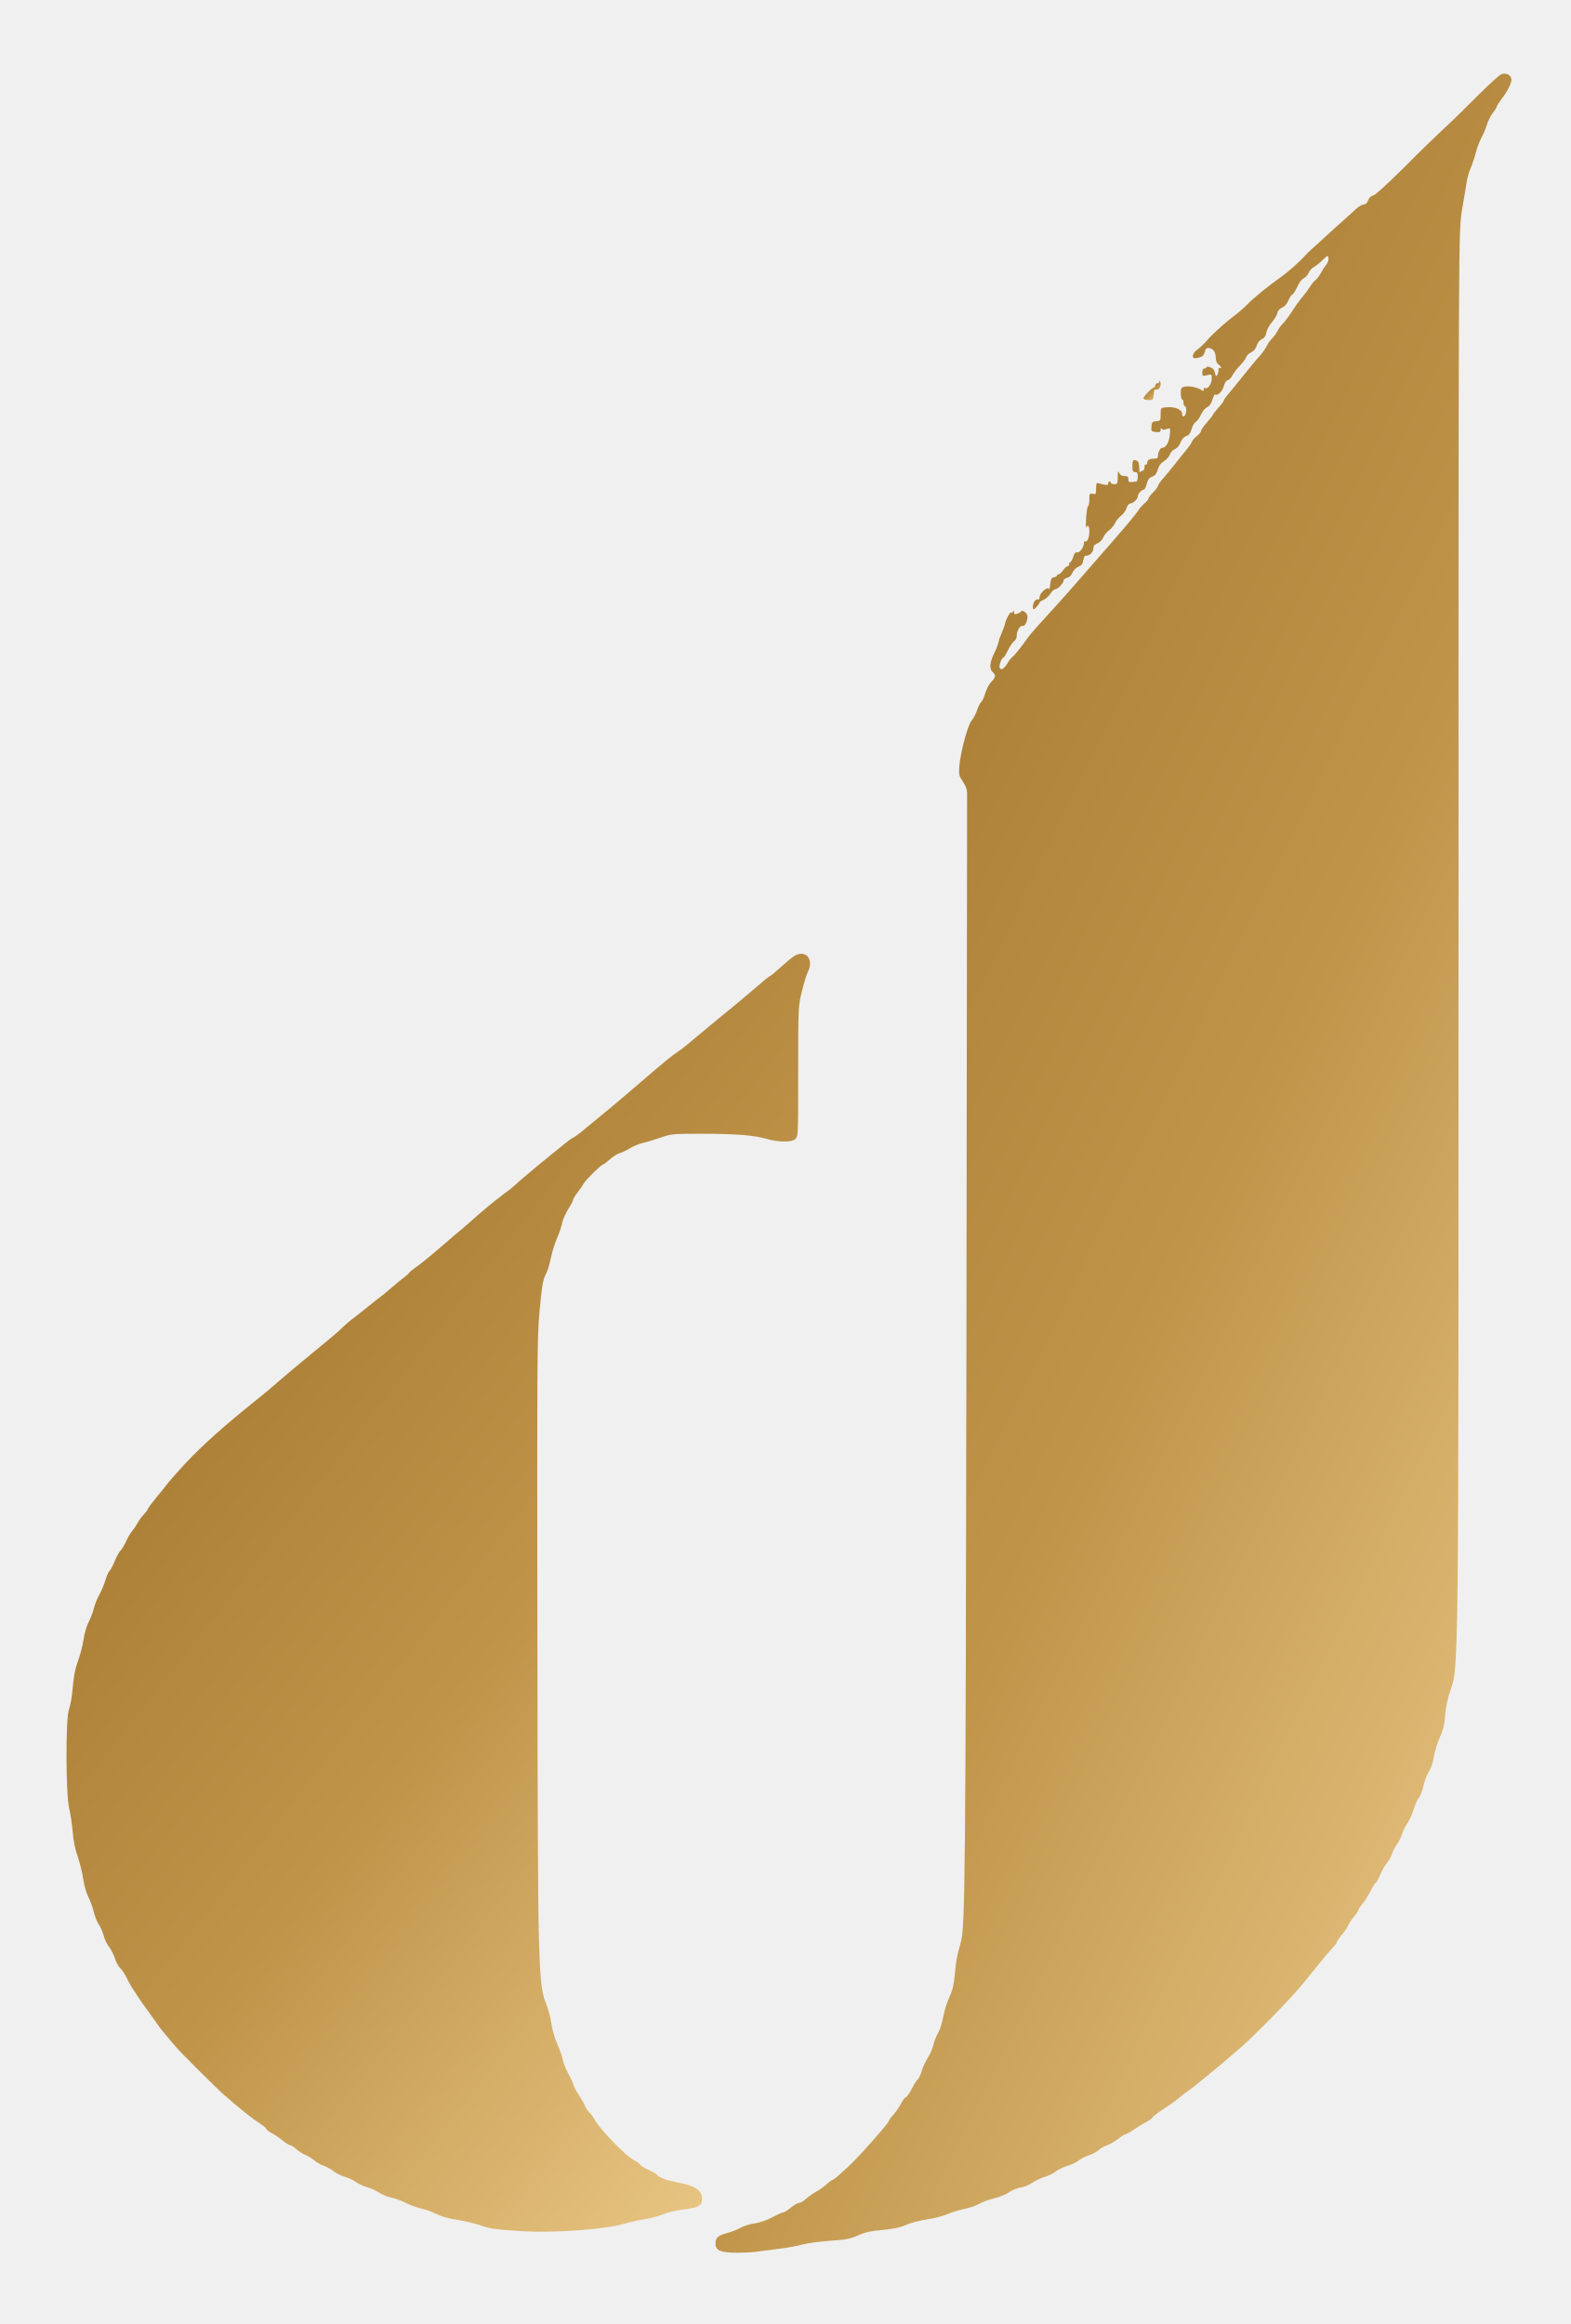
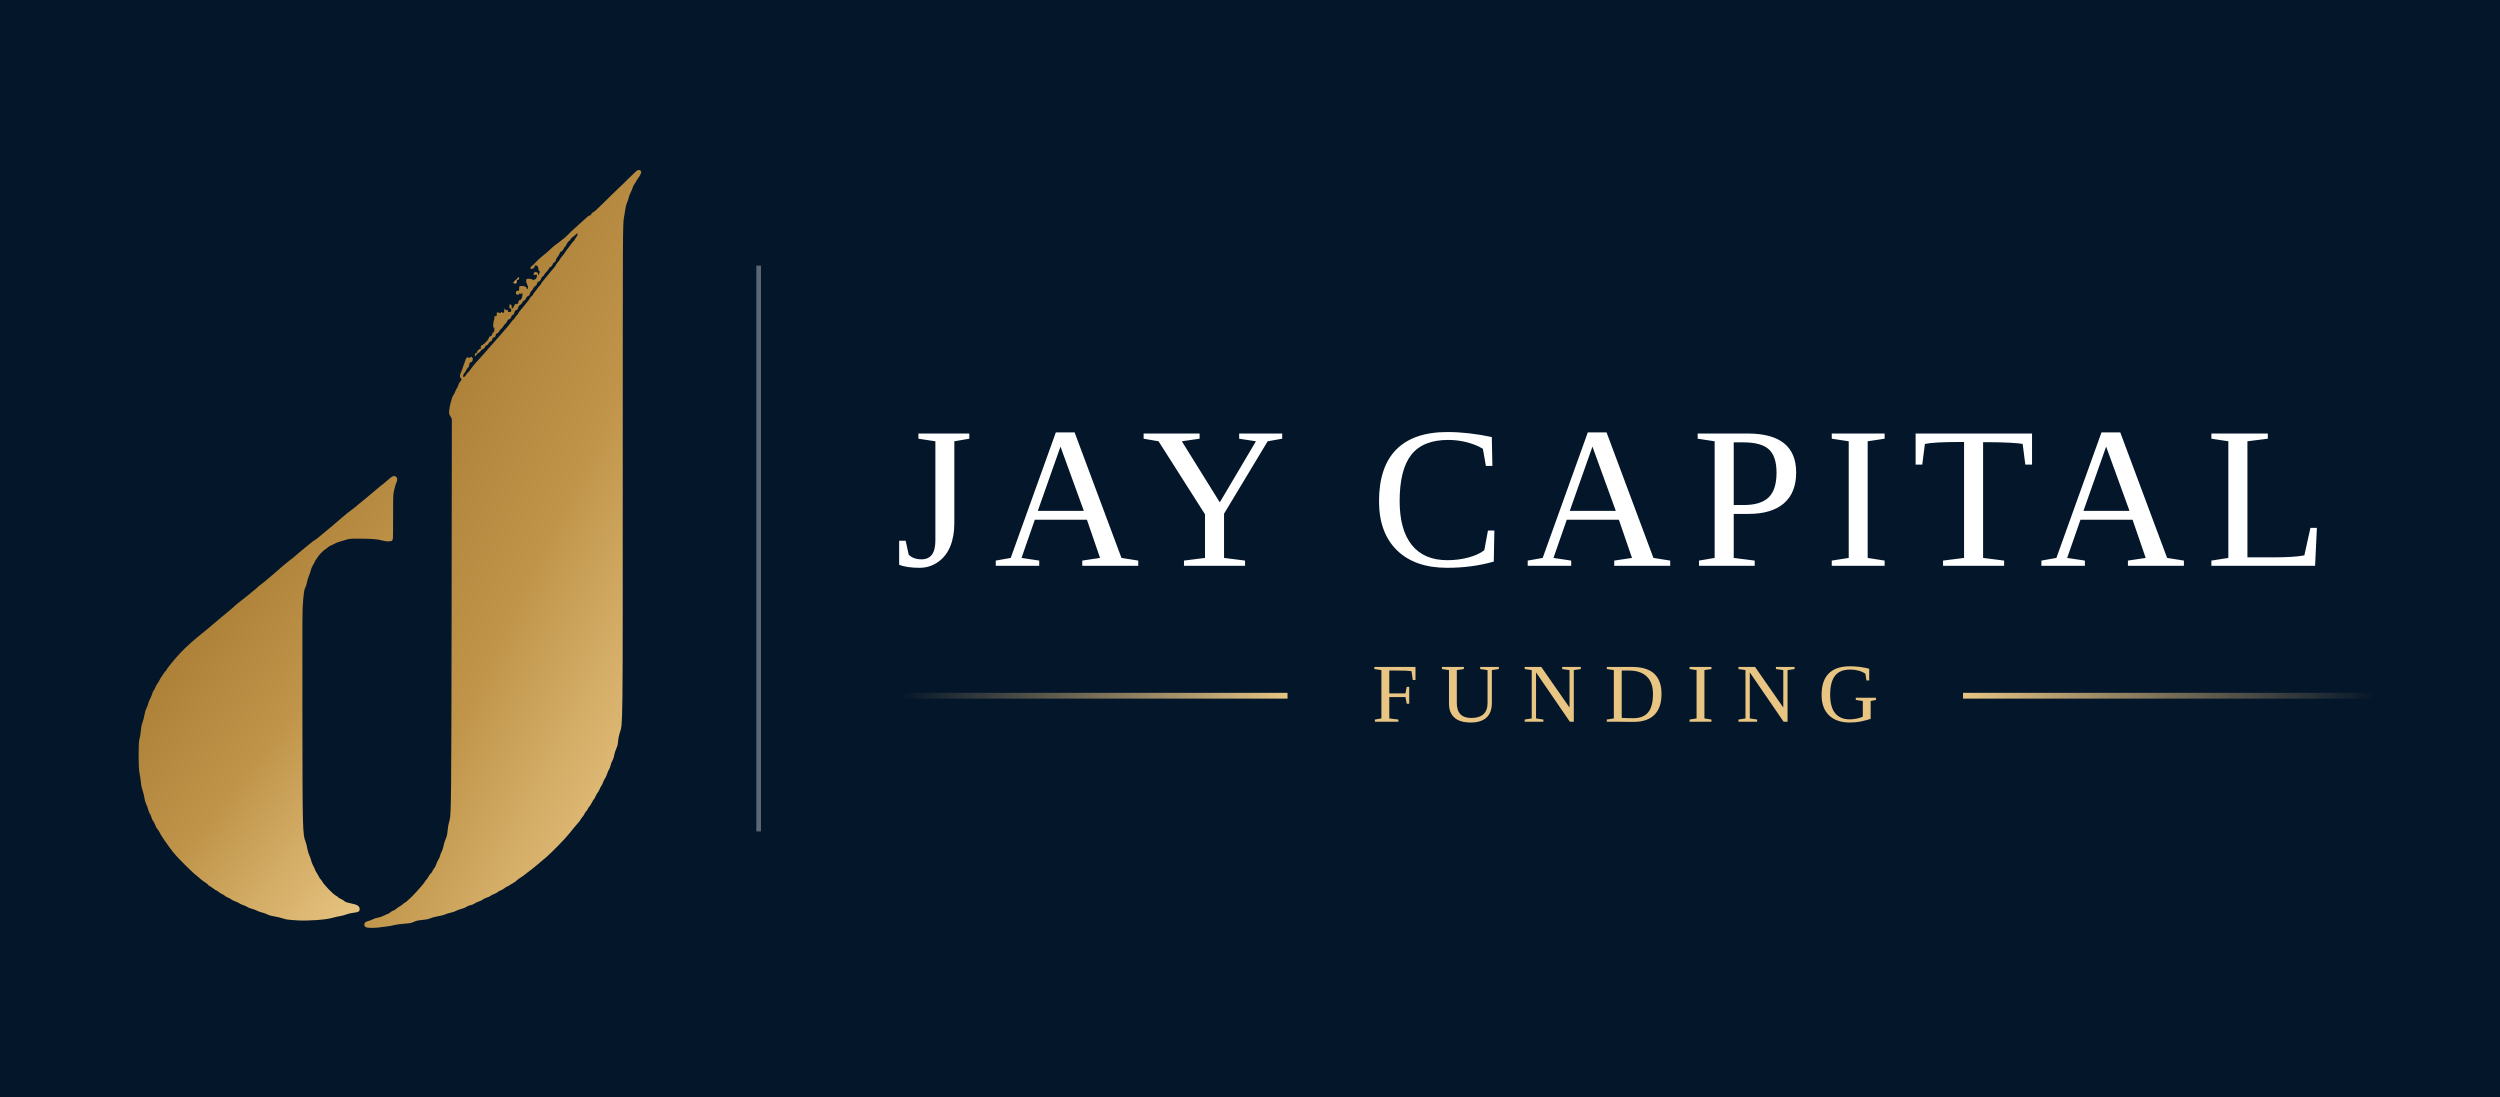
- <svg xmlns="http://www.w3.org/2000/svg" viewBox="0 0 1168 1728" width="1168" height="1728" role="img" aria-label="Jay Capital Funding">
+ <svg xmlns="http://www.w3.org/2000/svg" viewBox="0 0 866 380" width="866" height="380">
  <defs>
    <linearGradient id="jcfGold" x1="0.85" y1="0" x2="0.1" y2="1">
      <stop offset="0" stop-color="#E8C583" />
      <stop offset="0.42" stop-color="#C0954A" />
      <stop offset="1" stop-color="#9C6E26" />
    </linearGradient>
+     <linearGradient id="rl" x1="0" y1="0" x2="1" y2="0">
+       <stop offset="0" stop-color="#E8C583" stop-opacity="0" />
+       <stop offset="1" stop-color="#E8C583" />
+     </linearGradient>
+     <linearGradient id="rr" x1="0" y1="0" x2="1" y2="0">
+       <stop offset="0" stop-color="#E8C583" />
+       <stop offset="1" stop-color="#E8C583" stop-opacity="0" />
+     </linearGradient>
  </defs>
-   <g transform="translate(0,1728) scale(0.1,-0.1)" fill="url(#jcfGold)" stroke="none">
-     <path d="M11167 16730 c-16 -5 -93 -75 -185 -167 -86 -87 -200 -198 -252 -245 -52 -48 -185 -177 -294 -287 -127 -126 -209 -201 -225 -204 -17 -4 -30 -16 -38 -36 -8 -21 -18 -31 -32 -31 -12 0 -37 -15 -56 -32 -19 -18 -58 -53 -86 -78 -56 -49 -86 -76 -170 -154 -31 -28 -67 -60 -80 -72 -13 -12 -36 -34 -50 -50 -35 -39 -118 -113 -165 -147 -108 -77 -205 -155 -258 -209 -32 -32 -77 -71 -100 -87 -44 -31 -157 -131 -190 -170 -36 -41 -62 -65 -89 -85 -25 -18 -36 -50 -19 -59 4 -2 22 0 39 5 25 6 34 16 41 41 7 26 13 31 32 29 32 -5 49 -30 50 -72 0 -24 7 -40 20 -50 20 -14 29 -37 10 -25 -6 3 -10 -4 -10 -17 0 -13 -5 -30 -10 -38 -7 -12 -11 -8 -16 17 -5 23 -14 35 -35 42 -18 6 -29 6 -29 0 0 -5 -7 -9 -15 -9 -10 0 -15 -10 -15 -29 0 -28 1 -29 35 -21 35 8 35 8 35 -26 0 -37 -31 -81 -49 -69 -6 3 -11 -1 -11 -11 0 -12 -4 -14 -12 -7 -25 20 -90 35 -124 29 -33 -7 -34 -9 -34 -51 0 -25 5 -45 10 -45 6 0 10 -11 10 -25 0 -14 5 -25 10 -25 16 0 12 -67 -5 -74 -11 -4 -15 1 -15 17 0 31 -52 54 -113 49 -47 -4 -47 -4 -47 -52 0 -48 -1 -49 -32 -52 -30 -3 -33 -6 -36 -39 -3 -35 -2 -37 32 -41 31 -3 36 -1 36 17 0 14 3 16 8 7 7 -10 15 -10 37 -2 28 10 28 10 23 -45 -5 -54 -29 -95 -57 -95 -14 0 -31 -34 -31 -59 0 -16 -6 -21 -24 -21 -38 0 -56 -10 -56 -32 0 -10 -4 -16 -10 -13 -6 4 -10 -5 -10 -19 0 -16 -6 -26 -14 -26 -8 0 -17 -6 -19 -12 -3 -7 -6 8 -6 33 -1 33 -6 49 -17 53 -29 11 -34 6 -34 -39 0 -38 3 -45 20 -45 16 0 20 -7 20 -35 0 -21 -5 -35 -12 -36 -7 0 -23 -2 -35 -3 -18 -2 -23 2 -23 21 0 19 -5 23 -28 23 -20 0 -32 7 -40 23 -9 19 -11 15 -11 -30 -1 -50 -3 -53 -26 -53 -14 0 -25 5 -25 10 0 6 -4 10 -10 10 -5 0 -10 -7 -10 -15 0 -15 -12 -15 -72 2 -15 4 -18 -3 -18 -40 0 -42 -1 -44 -25 -39 -24 4 -25 2 -25 -41 0 -25 -4 -47 -9 -49 -5 -1 -12 -41 -15 -88 -3 -47 -3 -79 0 -72 12 25 24 11 24 -29 0 -45 -16 -83 -31 -74 -5 4 -9 -1 -9 -10 0 -32 -31 -77 -50 -72 -13 3 -21 -5 -30 -34 -7 -22 -17 -39 -22 -39 -4 0 -8 -7 -8 -15 0 -8 -6 -15 -12 -15 -7 0 -22 -14 -33 -30 -11 -16 -26 -30 -32 -30 -7 0 -13 -4 -13 -9 0 -5 -10 -11 -22 -13 -19 -2 -24 -11 -29 -53 -3 -27 -7 -45 -7 -38 -4 31 -72 -24 -72 -58 0 -12 -5 -19 -12 -16 -7 2 -18 -3 -25 -12 -13 -17 -18 -61 -7 -61 9 0 44 41 44 50 0 4 13 13 30 20 16 7 39 28 51 46 11 19 29 34 39 34 18 0 60 48 60 68 0 5 12 13 26 16 16 4 30 18 38 38 8 18 26 36 44 44 24 9 32 21 37 48 4 19 10 35 14 34 31 -4 61 24 61 57 0 16 9 26 30 35 19 8 36 26 44 45 8 18 27 42 44 53 16 12 35 35 42 51 7 17 27 41 44 55 18 13 37 39 42 57 5 19 17 33 27 35 26 3 57 34 57 54 0 18 30 50 46 50 6 0 15 19 21 43 9 32 18 45 40 53 22 8 32 21 42 53 9 30 22 48 46 62 18 11 38 33 44 50 6 17 21 33 36 39 17 6 32 24 42 48 10 26 24 42 43 49 22 8 31 21 40 52 6 23 20 47 31 54 11 6 29 31 39 54 11 24 30 48 44 54 22 11 32 26 50 82 3 10 10 16 14 13 17 -10 52 25 62 63 6 24 17 41 29 44 11 2 27 20 36 38 10 19 35 51 56 72 21 21 41 48 44 60 4 12 20 29 37 37 21 10 35 27 42 50 7 22 21 40 38 48 20 9 29 23 34 50 4 21 22 54 41 75 18 21 36 51 40 67 4 20 15 33 35 42 20 9 37 27 49 56 10 23 23 42 28 42 6 0 22 25 36 55 15 34 34 60 49 66 14 7 30 25 37 41 6 16 24 35 38 42 14 8 44 31 66 53 39 37 40 37 43 14 2 -14 -5 -35 -17 -50 -12 -14 -30 -43 -41 -63 -11 -20 -28 -43 -38 -50 -10 -7 -31 -32 -45 -55 -15 -23 -36 -52 -48 -65 -11 -13 -31 -39 -45 -58 -13 -19 -38 -57 -57 -85 -19 -27 -42 -56 -51 -64 -10 -8 -26 -31 -36 -50 -10 -20 -28 -45 -40 -56 -12 -11 -31 -36 -41 -57 -10 -20 -30 -49 -44 -65 -29 -31 -98 -115 -160 -193 -22 -28 -57 -70 -77 -94 -21 -24 -38 -48 -38 -53 0 -6 -18 -30 -40 -54 -22 -24 -40 -47 -40 -51 0 -4 -20 -30 -45 -58 -25 -28 -45 -57 -45 -65 0 -8 -13 -24 -30 -37 -16 -12 -32 -30 -36 -40 -3 -10 -22 -38 -42 -62 -20 -24 -55 -67 -77 -96 -22 -28 -61 -76 -87 -106 -27 -30 -48 -60 -48 -67 0 -7 -16 -28 -35 -47 -19 -19 -35 -39 -35 -46 0 -7 -13 -23 -29 -36 -15 -13 -37 -36 -47 -53 -16 -26 -77 -99 -208 -250 -209 -240 -358 -410 -400 -455 -133 -145 -200 -221 -215 -243 -35 -53 -102 -136 -115 -144 -8 -4 -24 -24 -35 -45 -25 -41 -49 -55 -58 -33 -6 17 15 75 27 75 5 0 20 25 35 55 14 30 35 61 45 68 13 7 20 23 20 42 0 36 27 78 45 71 15 -5 35 34 35 69 0 26 -38 55 -49 37 -3 -5 -16 -12 -28 -16 -18 -6 -23 -3 -23 11 0 15 -2 16 -10 3 -5 -8 -10 -11 -10 -6 0 20 -38 -42 -45 -74 -4 -19 -16 -52 -25 -73 -10 -21 -22 -52 -25 -70 -4 -18 -17 -53 -30 -78 -35 -71 -41 -121 -16 -144 28 -25 26 -40 -9 -76 -16 -17 -36 -55 -44 -84 -9 -29 -22 -58 -30 -64 -8 -7 -22 -35 -31 -62 -9 -27 -28 -63 -41 -78 -29 -34 -84 -240 -91 -341 -4 -60 -2 -69 26 -111 21 -31 32 -59 32 -85 0 -22 -2 -1850 -5 -4064 -6 -4033 -10 -4368 -42 -4482 -29 -103 -33 -124 -44 -233 -8 -86 -17 -124 -41 -175 -17 -36 -37 -100 -45 -144 -7 -43 -25 -97 -38 -121 -14 -23 -30 -64 -36 -91 -6 -27 -24 -68 -40 -92 -16 -25 -36 -68 -45 -97 -8 -29 -22 -58 -31 -66 -8 -7 -29 -38 -44 -70 -16 -31 -36 -59 -44 -62 -8 -3 -25 -25 -37 -49 -12 -24 -37 -60 -55 -81 -19 -20 -34 -41 -34 -46 0 -16 -240 -286 -305 -343 -11 -10 -40 -36 -64 -58 -24 -22 -48 -40 -53 -40 -4 0 -25 -15 -45 -34 -21 -18 -54 -41 -73 -51 -19 -10 -52 -33 -73 -51 -20 -19 -46 -34 -56 -34 -11 0 -38 -16 -61 -35 -23 -19 -48 -35 -55 -35 -7 0 -44 -16 -81 -36 -42 -22 -93 -40 -133 -46 -37 -5 -84 -20 -106 -33 -22 -13 -67 -30 -100 -39 -65 -17 -85 -35 -85 -77 0 -53 38 -69 159 -69 58 0 133 4 166 10 33 5 102 14 153 20 51 6 125 19 165 30 40 11 135 24 212 29 123 9 149 14 205 40 52 23 89 32 181 40 88 9 131 18 174 37 33 15 98 33 154 41 53 8 121 25 151 38 30 14 88 32 128 40 41 8 92 26 115 40 24 13 73 31 111 40 39 9 88 29 110 45 23 16 61 31 86 35 25 4 63 19 85 35 22 15 64 35 93 44 29 8 67 27 83 41 17 13 55 32 85 41 30 8 67 26 82 38 15 13 49 30 77 40 27 9 61 27 75 40 14 13 42 29 62 35 20 7 56 28 80 46 24 19 48 35 54 35 7 0 36 16 65 36 30 20 71 45 91 55 20 10 41 25 45 32 4 8 26 26 48 41 22 15 63 42 90 61 28 18 61 44 74 56 14 12 40 33 59 45 19 13 50 37 70 54 21 17 60 49 87 71 55 44 88 72 214 180 125 108 399 388 491 504 19 24 67 82 105 130 39 48 85 103 103 121 17 18 32 38 32 43 0 5 16 29 36 53 20 23 43 57 50 75 8 17 27 46 44 64 16 19 30 39 30 46 0 7 14 28 31 47 16 19 43 62 60 96 16 33 33 60 38 60 5 0 19 26 32 57 12 31 35 70 49 87 15 17 33 49 40 71 7 22 24 54 37 71 13 17 31 53 39 80 9 27 27 63 41 81 13 18 32 61 43 96 11 35 29 76 40 90 11 14 27 55 35 92 9 37 27 84 41 105 15 23 29 64 35 106 6 38 26 103 44 144 27 59 35 94 40 165 5 57 18 121 36 176 66 198 64 -20 64 5704 0 5160 0 5160 26 5315 15 85 30 178 34 205 4 28 17 75 30 105 13 30 31 84 40 120 9 35 27 82 40 105 12 22 31 65 40 95 9 30 30 72 46 92 16 20 29 41 29 47 0 5 16 30 35 55 46 60 77 123 73 148 -4 30 -37 47 -71 38z" />
-     <path d="M8621 14443 c-1 -7 -8 -13 -16 -13 -8 0 -15 -7 -15 -15 0 -8 -4 -15 -8 -15 -15 0 -83 -71 -79 -83 2 -7 19 -12 38 -12 33 0 34 2 37 41 3 36 6 41 22 37 20 -5 37 33 27 59 -4 10 -6 10 -6 1z" />
-     <path d="M5905 10171 c-16 -10 -59 -45 -95 -78 -36 -33 -73 -64 -82 -69 -10 -5 -37 -26 -60 -46 -78 -68 -227 -192 -284 -238 -56 -45 -129 -106 -194 -160 -82 -70 -117 -98 -150 -120 -54 -37 -101 -76 -251 -205 -125 -108 -236 -202 -383 -322 -28 -23 -67 -55 -86 -71 -19 -16 -46 -35 -60 -42 -14 -7 -41 -27 -61 -44 -20 -17 -62 -51 -94 -76 -31 -25 -80 -65 -109 -89 -28 -24 -71 -60 -95 -80 -24 -20 -55 -47 -70 -61 -14 -14 -42 -37 -61 -50 -19 -13 -37 -27 -40 -30 -3 -3 -23 -19 -45 -35 -22 -16 -80 -65 -130 -108 -49 -44 -109 -96 -133 -116 -24 -20 -60 -50 -80 -68 -138 -119 -222 -188 -254 -209 -20 -13 -40 -30 -45 -37 -4 -7 -23 -24 -42 -38 -18 -13 -48 -37 -66 -54 -18 -16 -55 -47 -81 -68 -27 -20 -87 -67 -133 -105 -46 -37 -96 -76 -111 -87 -15 -11 -41 -34 -58 -50 -16 -17 -49 -46 -73 -66 -24 -20 -67 -56 -96 -80 -29 -24 -80 -66 -114 -94 -53 -43 -120 -99 -279 -236 -19 -16 -56 -46 -82 -67 -229 -183 -401 -336 -525 -468 -56 -60 -114 -126 -130 -146 -15 -20 -56 -71 -90 -112 -35 -42 -63 -80 -63 -85 0 -5 -14 -24 -31 -42 -17 -18 -37 -46 -46 -63 -9 -17 -27 -44 -41 -61 -14 -16 -33 -50 -44 -75 -11 -25 -30 -56 -42 -70 -13 -14 -33 -51 -45 -82 -13 -32 -29 -62 -37 -69 -8 -6 -21 -37 -30 -68 -9 -31 -29 -78 -44 -106 -16 -27 -34 -72 -41 -100 -6 -27 -24 -75 -40 -106 -16 -32 -32 -87 -38 -131 -6 -41 -24 -111 -40 -155 -22 -59 -32 -111 -40 -199 -5 -68 -18 -138 -28 -164 -26 -64 -24 -639 2 -739 9 -35 20 -110 25 -165 5 -70 17 -130 38 -191 17 -50 35 -125 41 -168 7 -46 22 -99 37 -130 15 -28 33 -79 41 -112 8 -33 25 -76 38 -95 13 -19 29 -56 36 -83 6 -26 24 -63 40 -83 15 -19 35 -59 44 -87 9 -29 27 -61 40 -72 12 -11 34 -45 49 -75 14 -30 36 -69 49 -86 12 -18 30 -45 39 -60 10 -16 38 -56 63 -89 24 -33 56 -78 71 -100 15 -22 44 -60 66 -85 21 -25 53 -63 71 -84 35 -43 311 -318 367 -366 131 -113 205 -173 267 -212 24 -15 43 -32 43 -38 0 -5 17 -18 38 -29 21 -11 58 -36 81 -55 24 -20 49 -36 57 -36 7 0 29 -14 48 -30 18 -17 51 -37 72 -46 22 -9 50 -27 64 -40 14 -13 45 -30 69 -38 23 -9 56 -27 72 -41 17 -13 53 -31 81 -40 28 -8 65 -25 82 -38 17 -13 56 -31 86 -40 30 -9 72 -28 92 -42 20 -14 61 -30 90 -36 29 -6 78 -24 108 -40 30 -15 80 -33 110 -40 30 -6 81 -24 112 -40 38 -19 90 -34 155 -44 54 -8 130 -26 170 -40 79 -27 110 -32 318 -45 231 -14 617 13 751 54 45 13 117 30 160 36 44 7 105 23 138 37 32 13 96 28 143 34 114 13 143 28 143 77 0 68 -48 99 -193 127 -77 15 -130 35 -142 55 -4 6 -30 21 -58 34 -29 12 -58 31 -66 40 -8 10 -31 26 -50 36 -62 32 -257 235 -293 305 -9 17 -25 38 -36 48 -11 10 -26 33 -33 50 -7 18 -28 54 -46 81 -18 27 -36 60 -39 75 -4 14 -22 53 -40 86 -18 33 -36 78 -39 100 -4 22 -22 74 -41 116 -20 45 -38 107 -44 152 -6 42 -22 102 -34 134 -65 160 -67 224 -70 2733 -3 2070 -2 2228 15 2420 19 211 25 243 53 298 9 17 24 67 32 109 9 43 29 108 45 144 16 37 34 89 39 117 6 27 27 73 46 103 18 29 34 59 34 65 0 7 15 32 34 57 19 24 40 55 47 68 13 25 129 139 141 139 4 0 28 18 53 40 25 22 58 43 73 46 15 4 48 19 74 35 26 16 69 34 95 40 27 6 87 24 134 40 85 29 90 29 313 29 239 0 381 -11 468 -36 92 -27 189 -29 218 -6 25 20 25 20 25 504 0 483 0 483 27 595 15 62 35 127 44 144 49 96 -15 173 -101 120z" />
+   <rect width="866" height="380" fill="#04162A" />
+   <g transform="translate(40,50) scale(0.162037)">
+     <g transform="translate(0,1728) scale(0.1,-0.1)" fill="url(#jcfGold)" stroke="none">
+       <path d="M11167 16730 c-16 -5 -93 -75 -185 -167 -86 -87 -200 -198 -252 -245 -52 -48 -185 -177 -294 -287 -127 -126 -209 -201 -225 -204 -17 -4 -30 -16 -38 -36 -8 -21 -18 -31 -32 -31 -12 0 -37 -15 -56 -32 -19 -18 -58 -53 -86 -78 -56 -49 -86 -76 -170 -154 -31 -28 -67 -60 -80 -72 -13 -12 -36 -34 -50 -50 -35 -39 -118 -113 -165 -147 -108 -77 -205 -155 -258 -209 -32 -32 -77 -71 -100 -87 -44 -31 -157 -131 -190 -170 -36 -41 -62 -65 -89 -85 -25 -18 -36 -50 -19 -59 4 -2 22 0 39 5 25 6 34 16 41 41 7 26 13 31 32 29 32 -5 49 -30 50 -72 0 -24 7 -40 20 -50 20 -14 29 -37 10 -25 -6 3 -10 -4 -10 -17 0 -13 -5 -30 -10 -38 -7 -12 -11 -8 -16 17 -5 23 -14 35 -35 42 -18 6 -29 6 -29 0 0 -5 -7 -9 -15 -9 -10 0 -15 -10 -15 -29 0 -28 1 -29 35 -21 35 8 35 8 35 -26 0 -37 -31 -81 -49 -69 -6 3 -11 -1 -11 -11 0 -12 -4 -14 -12 -7 -25 20 -90 35 -124 29 -33 -7 -34 -9 -34 -51 0 -25 5 -45 10 -45 6 0 10 -11 10 -25 0 -14 5 -25 10 -25 16 0 12 -67 -5 -74 -11 -4 -15 1 -15 17 0 31 -52 54 -113 49 -47 -4 -47 -4 -47 -52 0 -48 -1 -49 -32 -52 -30 -3 -33 -6 -36 -39 -3 -35 -2 -37 32 -41 31 -3 36 -1 36 17 0 14 3 16 8 7 7 -10 15 -10 37 -2 28 10 28 10 23 -45 -5 -54 -29 -95 -57 -95 -14 0 -31 -34 -31 -59 0 -16 -6 -21 -24 -21 -38 0 -56 -10 -56 -32 0 -10 -4 -16 -10 -13 -6 4 -10 -5 -10 -19 0 -16 -6 -26 -14 -26 -8 0 -17 -6 -19 -12 -3 -7 -6 8 -6 33 -1 33 -6 49 -17 53 -29 11 -34 6 -34 -39 0 -38 3 -45 20 -45 16 0 20 -7 20 -35 0 -21 -5 -35 -12 -36 -7 0 -23 -2 -35 -3 -18 -2 -23 2 -23 21 0 19 -5 23 -28 23 -20 0 -32 7 -40 23 -9 19 -11 15 -11 -30 -1 -50 -3 -53 -26 -53 -14 0 -25 5 -25 10 0 6 -4 10 -10 10 -5 0 -10 -7 -10 -15 0 -15 -12 -15 -72 2 -15 4 -18 -3 -18 -40 0 -42 -1 -44 -25 -39 -24 4 -25 2 -25 -41 0 -25 -4 -47 -9 -49 -5 -1 -12 -41 -15 -88 -3 -47 -3 -79 0 -72 12 25 24 11 24 -29 0 -45 -16 -83 -31 -74 -5 4 -9 -1 -9 -10 0 -32 -31 -77 -50 -72 -13 3 -21 -5 -30 -34 -7 -22 -17 -39 -22 -39 -4 0 -8 -7 -8 -15 0 -8 -6 -15 -12 -15 -7 0 -22 -14 -33 -30 -11 -16 -26 -30 -32 -30 -7 0 -13 -4 -13 -9 0 -5 -10 -11 -22 -13 -19 -2 -24 -11 -29 -53 -3 -27 -7 -45 -7 -38 -4 31 -72 -24 -72 -58 0 -12 -5 -19 -12 -16 -7 2 -18 -3 -25 -12 -13 -17 -18 -61 -7 -61 9 0 44 41 44 50 0 4 13 13 30 20 16 7 39 28 51 46 11 19 29 34 39 34 18 0 60 48 60 68 0 5 12 13 26 16 16 4 30 18 38 38 8 18 26 36 44 44 24 9 32 21 37 48 4 19 10 35 14 34 31 -4 61 24 61 57 0 16 9 26 30 35 19 8 36 26 44 45 8 18 27 42 44 53 16 12 35 35 42 51 7 17 27 41 44 55 18 13 37 39 42 57 5 19 17 33 27 35 26 3 57 34 57 54 0 18 30 50 46 50 6 0 15 19 21 43 9 32 18 45 40 53 22 8 32 21 42 53 9 30 22 48 46 62 18 11 38 33 44 50 6 17 21 33 36 39 17 6 32 24 42 48 10 26 24 42 43 49 22 8 31 21 40 52 6 23 20 47 31 54 11 6 29 31 39 54 11 24 30 48 44 54 22 11 32 26 50 82 3 10 10 16 14 13 17 -10 52 25 62 63 6 24 17 41 29 44 11 2 27 20 36 38 10 19 35 51 56 72 21 21 41 48 44 60 4 12 20 29 37 37 21 10 35 27 42 50 7 22 21 40 38 48 20 9 29 23 34 50 4 21 22 54 41 75 18 21 36 51 40 67 4 20 15 33 35 42 20 9 37 27 49 56 10 23 23 42 28 42 6 0 22 25 36 55 15 34 34 60 49 66 14 7 30 25 37 41 6 16 24 35 38 42 14 8 44 31 66 53 39 37 40 37 43 14 2 -14 -5 -35 -17 -50 -12 -14 -30 -43 -41 -63 -11 -20 -28 -43 -38 -50 -10 -7 -31 -32 -45 -55 -15 -23 -36 -52 -48 -65 -11 -13 -31 -39 -45 -58 -13 -19 -38 -57 -57 -85 -19 -27 -42 -56 -51 -64 -10 -8 -26 -31 -36 -50 -10 -20 -28 -45 -40 -56 -12 -11 -31 -36 -41 -57 -10 -20 -30 -49 -44 -65 -29 -31 -98 -115 -160 -193 -22 -28 -57 -70 -77 -94 -21 -24 -38 -48 -38 -53 0 -6 -18 -30 -40 -54 -22 -24 -40 -47 -40 -51 0 -4 -20 -30 -45 -58 -25 -28 -45 -57 -45 -65 0 -8 -13 -24 -30 -37 -16 -12 -32 -30 -36 -40 -3 -10 -22 -38 -42 -62 -20 -24 -55 -67 -77 -96 -22 -28 -61 -76 -87 -106 -27 -30 -48 -60 -48 -67 0 -7 -16 -28 -35 -47 -19 -19 -35 -39 -35 -46 0 -7 -13 -23 -29 -36 -15 -13 -37 -36 -47 -53 -16 -26 -77 -99 -208 -250 -209 -240 -358 -410 -400 -455 -133 -145 -200 -221 -215 -243 -35 -53 -102 -136 -115 -144 -8 -4 -24 -24 -35 -45 -25 -41 -49 -55 -58 -33 -6 17 15 75 27 75 5 0 20 25 35 55 14 30 35 61 45 68 13 7 20 23 20 42 0 36 27 78 45 71 15 -5 35 34 35 69 0 26 -38 55 -49 37 -3 -5 -16 -12 -28 -16 -18 -6 -23 -3 -23 11 0 15 -2 16 -10 3 -5 -8 -10 -11 -10 -6 0 20 -38 -42 -45 -74 -4 -19 -16 -52 -25 -73 -10 -21 -22 -52 -25 -70 -4 -18 -17 -53 -30 -78 -35 -71 -41 -121 -16 -144 28 -25 26 -40 -9 -76 -16 -17 -36 -55 -44 -84 -9 -29 -22 -58 -30 -64 -8 -7 -22 -35 -31 -62 -9 -27 -28 -63 -41 -78 -29 -34 -84 -240 -91 -341 -4 -60 -2 -69 26 -111 21 -31 32 -59 32 -85 0 -22 -2 -1850 -5 -4064 -6 -4033 -10 -4368 -42 -4482 -29 -103 -33 -124 -44 -233 -8 -86 -17 -124 -41 -175 -17 -36 -37 -100 -45 -144 -7 -43 -25 -97 -38 -121 -14 -23 -30 -64 -36 -91 -6 -27 -24 -68 -40 -92 -16 -25 -36 -68 -45 -97 -8 -29 -22 -58 -31 -66 -8 -7 -29 -38 -44 -70 -16 -31 -36 -59 -44 -62 -8 -3 -25 -25 -37 -49 -12 -24 -37 -60 -55 -81 -19 -20 -34 -41 -34 -46 0 -16 -240 -286 -305 -343 -11 -10 -40 -36 -64 -58 -24 -22 -48 -40 -53 -40 -4 0 -25 -15 -45 -34 -21 -18 -54 -41 -73 -51 -19 -10 -52 -33 -73 -51 -20 -19 -46 -34 -56 -34 -11 0 -38 -16 -61 -35 -23 -19 -48 -35 -55 -35 -7 0 -44 -16 -81 -36 -42 -22 -93 -40 -133 -46 -37 -5 -84 -20 -106 -33 -22 -13 -67 -30 -100 -39 -65 -17 -85 -35 -85 -77 0 -53 38 -69 159 -69 58 0 133 4 166 10 33 5 102 14 153 20 51 6 125 19 165 30 40 11 135 24 212 29 123 9 149 14 205 40 52 23 89 32 181 40 88 9 131 18 174 37 33 15 98 33 154 41 53 8 121 25 151 38 30 14 88 32 128 40 41 8 92 26 115 40 24 13 73 31 111 40 39 9 88 29 110 45 23 16 61 31 86 35 25 4 63 19 85 35 22 15 64 35 93 44 29 8 67 27 83 41 17 13 55 32 85 41 30 8 67 26 82 38 15 13 49 30 77 40 27 9 61 27 75 40 14 13 42 29 62 35 20 7 56 28 80 46 24 19 48 35 54 35 7 0 36 16 65 36 30 20 71 45 91 55 20 10 41 25 45 32 4 8 26 26 48 41 22 15 63 42 90 61 28 18 61 44 74 56 14 12 40 33 59 45 19 13 50 37 70 54 21 17 60 49 87 71 55 44 88 72 214 180 125 108 399 388 491 504 19 24 67 82 105 130 39 48 85 103 103 121 17 18 32 38 32 43 0 5 16 29 36 53 20 23 43 57 50 75 8 17 27 46 44 64 16 19 30 39 30 46 0 7 14 28 31 47 16 19 43 62 60 96 16 33 33 60 38 60 5 0 19 26 32 57 12 31 35 70 49 87 15 17 33 49 40 71 7 22 24 54 37 71 13 17 31 53 39 80 9 27 27 63 41 81 13 18 32 61 43 96 11 35 29 76 40 90 11 14 27 55 35 92 9 37 27 84 41 105 15 23 29 64 35 106 6 38 26 103 44 144 27 59 35 94 40 165 5 57 18 121 36 176 66 198 64 -20 64 5704 0 5160 0 5160 26 5315 15 85 30 178 34 205 4 28 17 75 30 105 13 30 31 84 40 120 9 35 27 82 40 105 12 22 31 65 40 95 9 30 30 72 46 92 16 20 29 41 29 47 0 5 16 30 35 55 46 60 77 123 73 148 -4 30 -37 47 -71 38z" />
+       <path d="M8621 14443 c-1 -7 -8 -13 -16 -13 -8 0 -15 -7 -15 -15 0 -8 -4 -15 -8 -15 -15 0 -83 -71 -79 -83 2 -7 19 -12 38 -12 33 0 34 2 37 41 3 36 6 41 22 37 20 -5 37 33 27 59 -4 10 -6 10 -6 1z" />
+       <path d="M5905 10171 c-16 -10 -59 -45 -95 -78 -36 -33 -73 -64 -82 -69 -10 -5 -37 -26 -60 -46 -78 -68 -227 -192 -284 -238 -56 -45 -129 -106 -194 -160 -82 -70 -117 -98 -150 -120 -54 -37 -101 -76 -251 -205 -125 -108 -236 -202 -383 -322 -28 -23 -67 -55 -86 -71 -19 -16 -46 -35 -60 -42 -14 -7 -41 -27 -61 -44 -20 -17 -62 -51 -94 -76 -31 -25 -80 -65 -109 -89 -28 -24 -71 -60 -95 -80 -24 -20 -55 -47 -70 -61 -14 -14 -42 -37 -61 -50 -19 -13 -37 -27 -40 -30 -3 -3 -23 -19 -45 -35 -22 -16 -80 -65 -130 -108 -49 -44 -109 -96 -133 -116 -24 -20 -60 -50 -80 -68 -138 -119 -222 -188 -254 -209 -20 -13 -40 -30 -45 -37 -4 -7 -23 -24 -42 -38 -18 -13 -48 -37 -66 -54 -18 -16 -55 -47 -81 -68 -27 -20 -87 -67 -133 -105 -46 -37 -96 -76 -111 -87 -15 -11 -41 -34 -58 -50 -16 -17 -49 -46 -73 -66 -24 -20 -67 -56 -96 -80 -29 -24 -80 -66 -114 -94 -53 -43 -120 -99 -279 -236 -19 -16 -56 -46 -82 -67 -229 -183 -401 -336 -525 -468 -56 -60 -114 -126 -130 -146 -15 -20 -56 -71 -90 -112 -35 -42 -63 -80 -63 -85 0 -5 -14 -24 -31 -42 -17 -18 -37 -46 -46 -63 -9 -17 -27 -44 -41 -61 -14 -16 -33 -50 -44 -75 -11 -25 -30 -56 -42 -70 -13 -14 -33 -51 -45 -82 -13 -32 -29 -62 -37 -69 -8 -6 -21 -37 -30 -68 -9 -31 -29 -78 -44 -106 -16 -27 -34 -72 -41 -100 -6 -27 -24 -75 -40 -106 -16 -32 -32 -87 -38 -131 -6 -41 -24 -111 -40 -155 -22 -59 -32 -111 -40 -199 -5 -68 -18 -138 -28 -164 -26 -64 -24 -639 2 -739 9 -35 20 -110 25 -165 5 -70 17 -130 38 -191 17 -50 35 -125 41 -168 7 -46 22 -99 37 -130 15 -28 33 -79 41 -112 8 -33 25 -76 38 -95 13 -19 29 -56 36 -83 6 -26 24 -63 40 -83 15 -19 35 -59 44 -87 9 -29 27 -61 40 -72 12 -11 34 -45 49 -75 14 -30 36 -69 49 -86 12 -18 30 -45 39 -60 10 -16 38 -56 63 -89 24 -33 56 -78 71 -100 15 -22 44 -60 66 -85 21 -25 53 -63 71 -84 35 -43 311 -318 367 -366 131 -113 205 -173 267 -212 24 -15 43 -32 43 -38 0 -5 17 -18 38 -29 21 -11 58 -36 81 -55 24 -20 49 -36 57 -36 7 0 29 -14 48 -30 18 -17 51 -37 72 -46 22 -9 50 -27 64 -40 14 -13 45 -30 69 -38 23 -9 56 -27 72 -41 17 -13 53 -31 81 -40 28 -8 65 -25 82 -38 17 -13 56 -31 86 -40 30 -9 72 -28 92 -42 20 -14 61 -30 90 -36 29 -6 78 -24 108 -40 30 -15 80 -33 110 -40 30 -6 81 -24 112 -40 38 -19 90 -34 155 -44 54 -8 130 -26 170 -40 79 -27 110 -32 318 -45 231 -14 617 13 751 54 45 13 117 30 160 36 44 7 105 23 138 37 32 13 96 28 143 34 114 13 143 28 143 77 0 68 -48 99 -193 127 -77 15 -130 35 -142 55 -4 6 -30 21 -58 34 -29 12 -58 31 -66 40 -8 10 -31 26 -50 36 -62 32 -257 235 -293 305 -9 17 -25 38 -36 48 -11 10 -26 33 -33 50 -7 18 -28 54 -46 81 -18 27 -36 60 -39 75 -4 14 -22 53 -40 86 -18 33 -36 78 -39 100 -4 22 -22 74 -41 116 -20 45 -38 107 -44 152 -6 42 -22 102 -34 134 -65 160 -67 224 -70 2733 -3 2070 -2 2228 15 2420 19 211 25 243 53 298 9 17 24 67 32 109 9 43 29 108 45 144 16 37 34 89 39 117 6 27 27 73 46 103 18 29 34 59 34 65 0 7 15 32 34 57 19 24 40 55 47 68 13 25 129 139 141 139 4 0 28 18 53 40 25 22 58 43 73 46 15 4 48 19 74 35 26 16 69 34 95 40 27 6 87 24 134 40 85 29 90 29 313 29 239 0 381 -11 468 -36 92 -27 189 -29 218 -6 25 20 25 20 25 504 0 483 0 483 27 595 15 62 35 127 44 144 49 96 -15 173 -101 120z" />
+     </g>
  </g>
+   <rect x="262" y="92" width="1.6" height="196" fill="#FFFFFF" opacity="0.35" />
+   <text x="310" y="196" font-family="Cinzel, Georgia, 'Times New Roman', serif" font-weight="400" font-size="70" letter-spacing="7" fill="#FFFFFF">JAY CAPITAL</text>
+   <rect x="312" y="240" width="134" height="2" fill="url(#rl)" />
+   <rect x="680" y="240" width="143" height="2" fill="url(#rr)" />
+   <text x="563" y="250" font-family="Cinzel, Georgia, 'Times New Roman', serif" text-anchor="middle" font-weight="400" font-size="29" letter-spacing="7.5" fill="#E8C583">FUNDING</text>
</svg>
